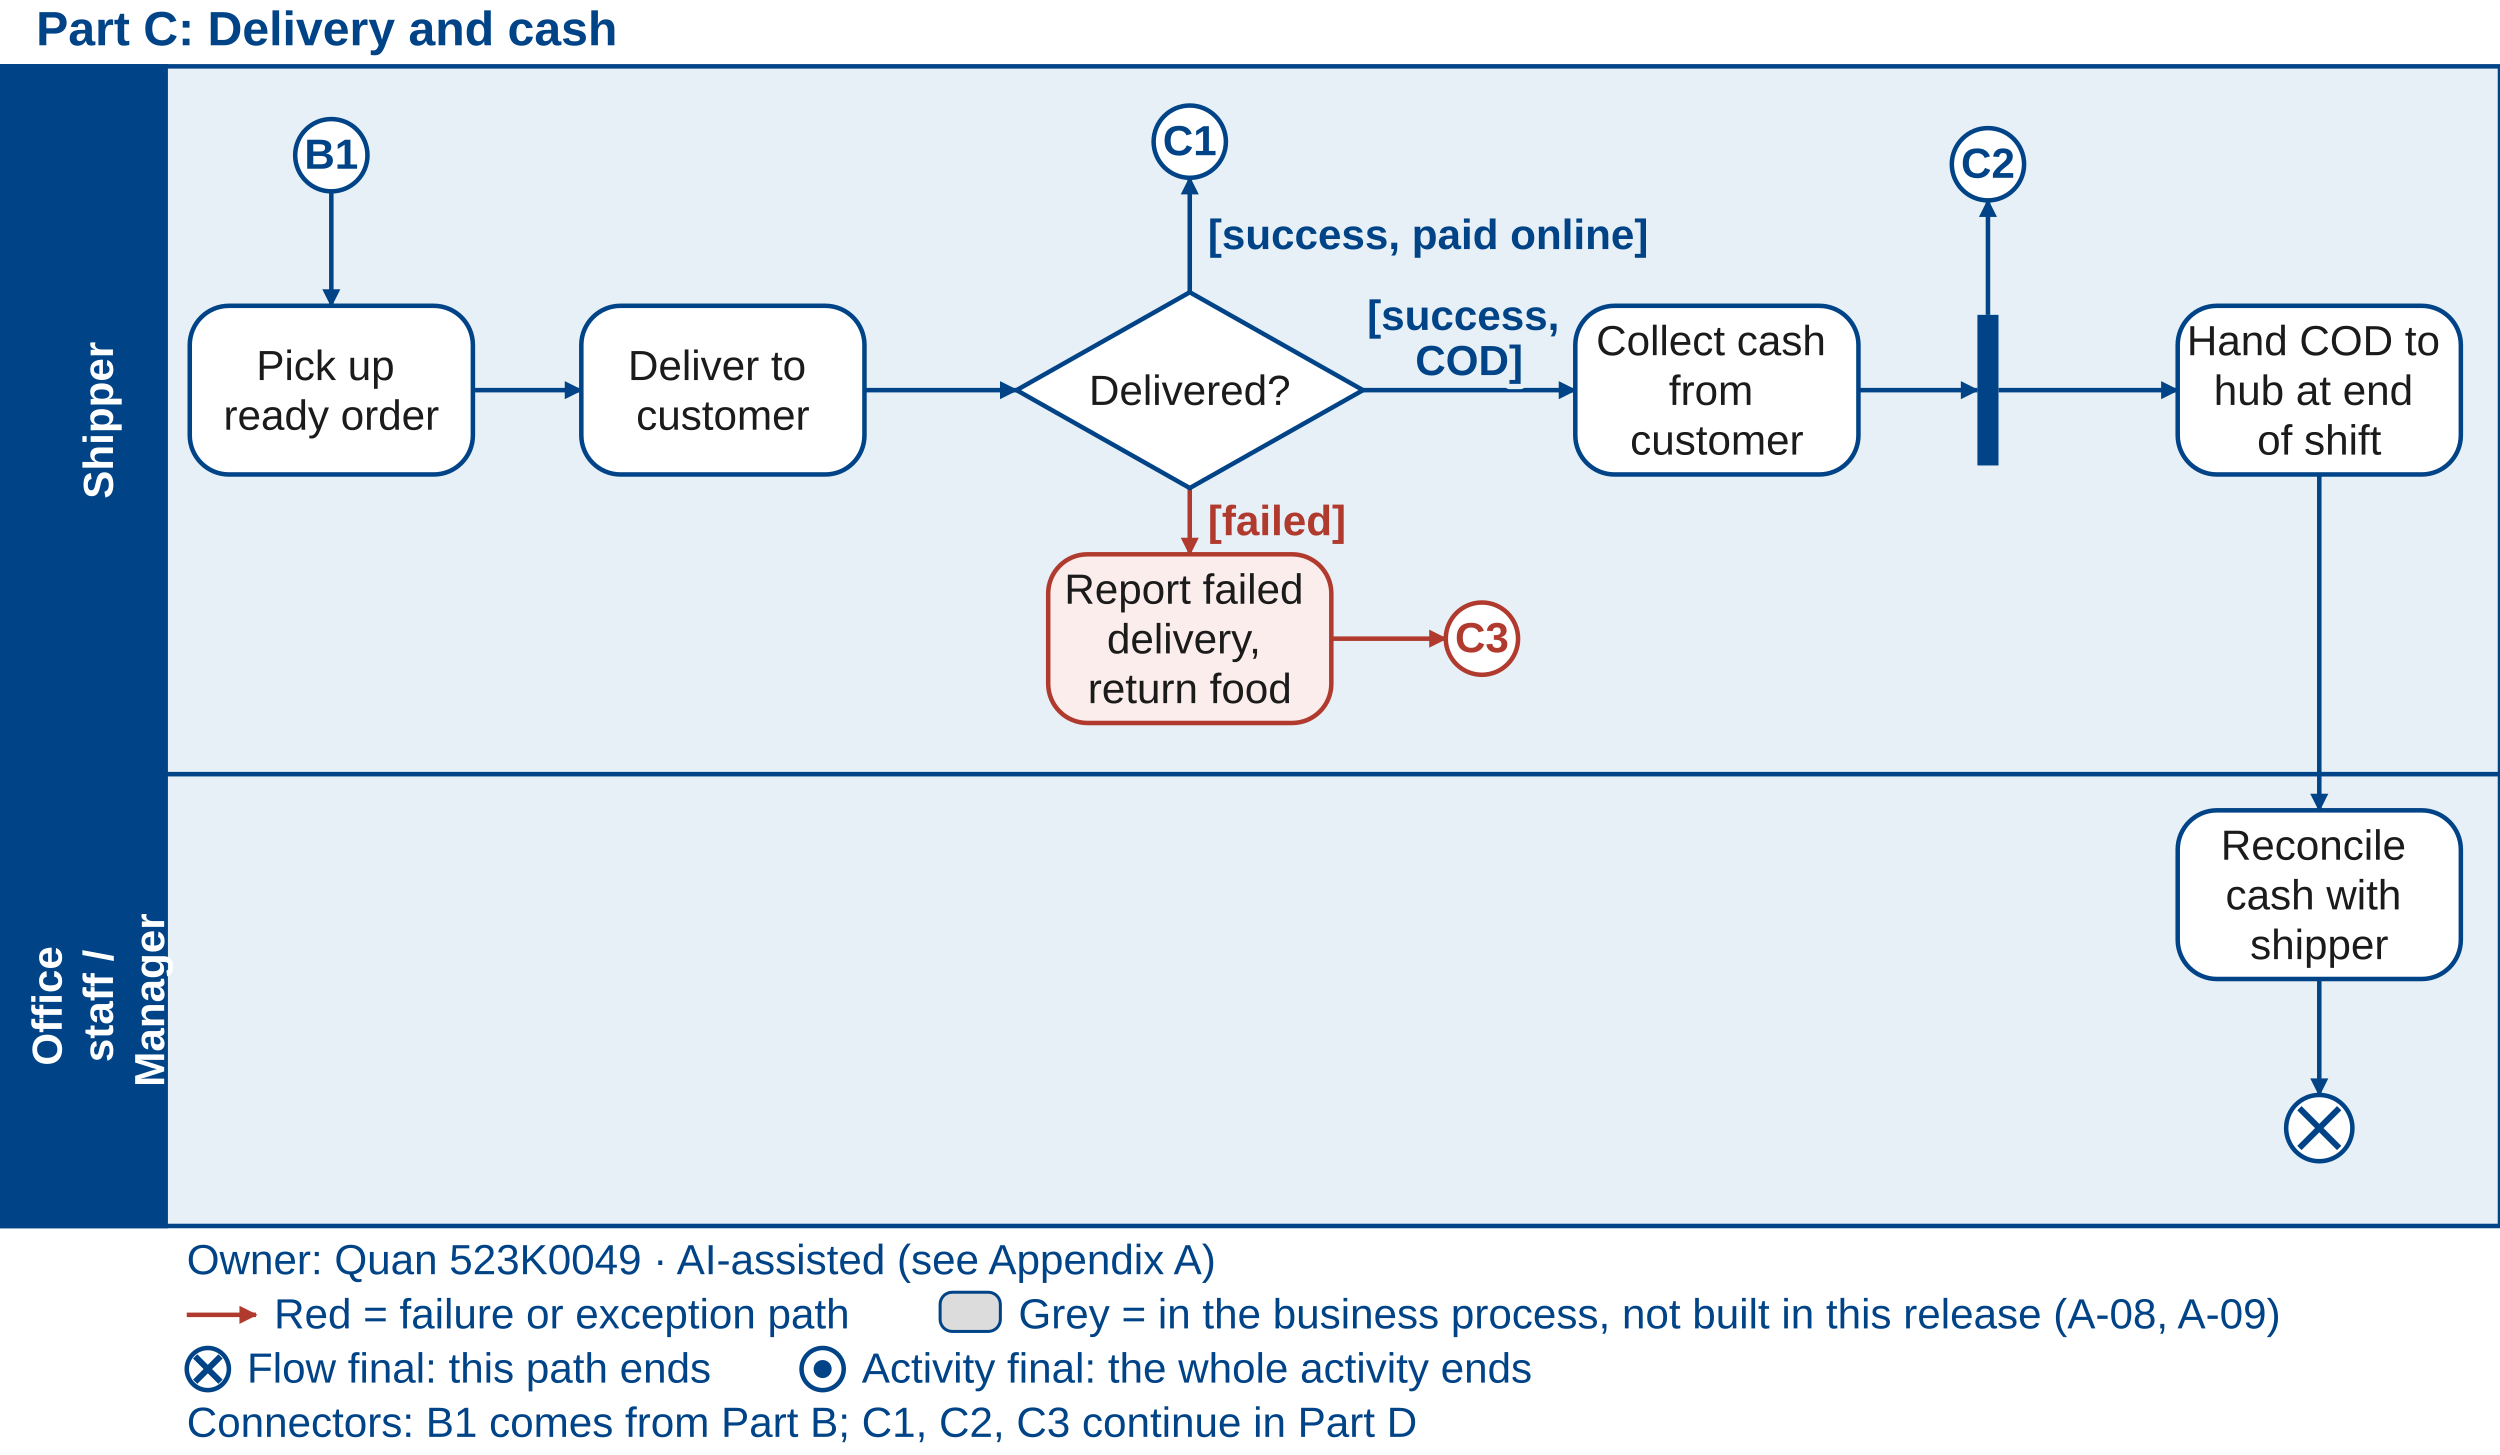
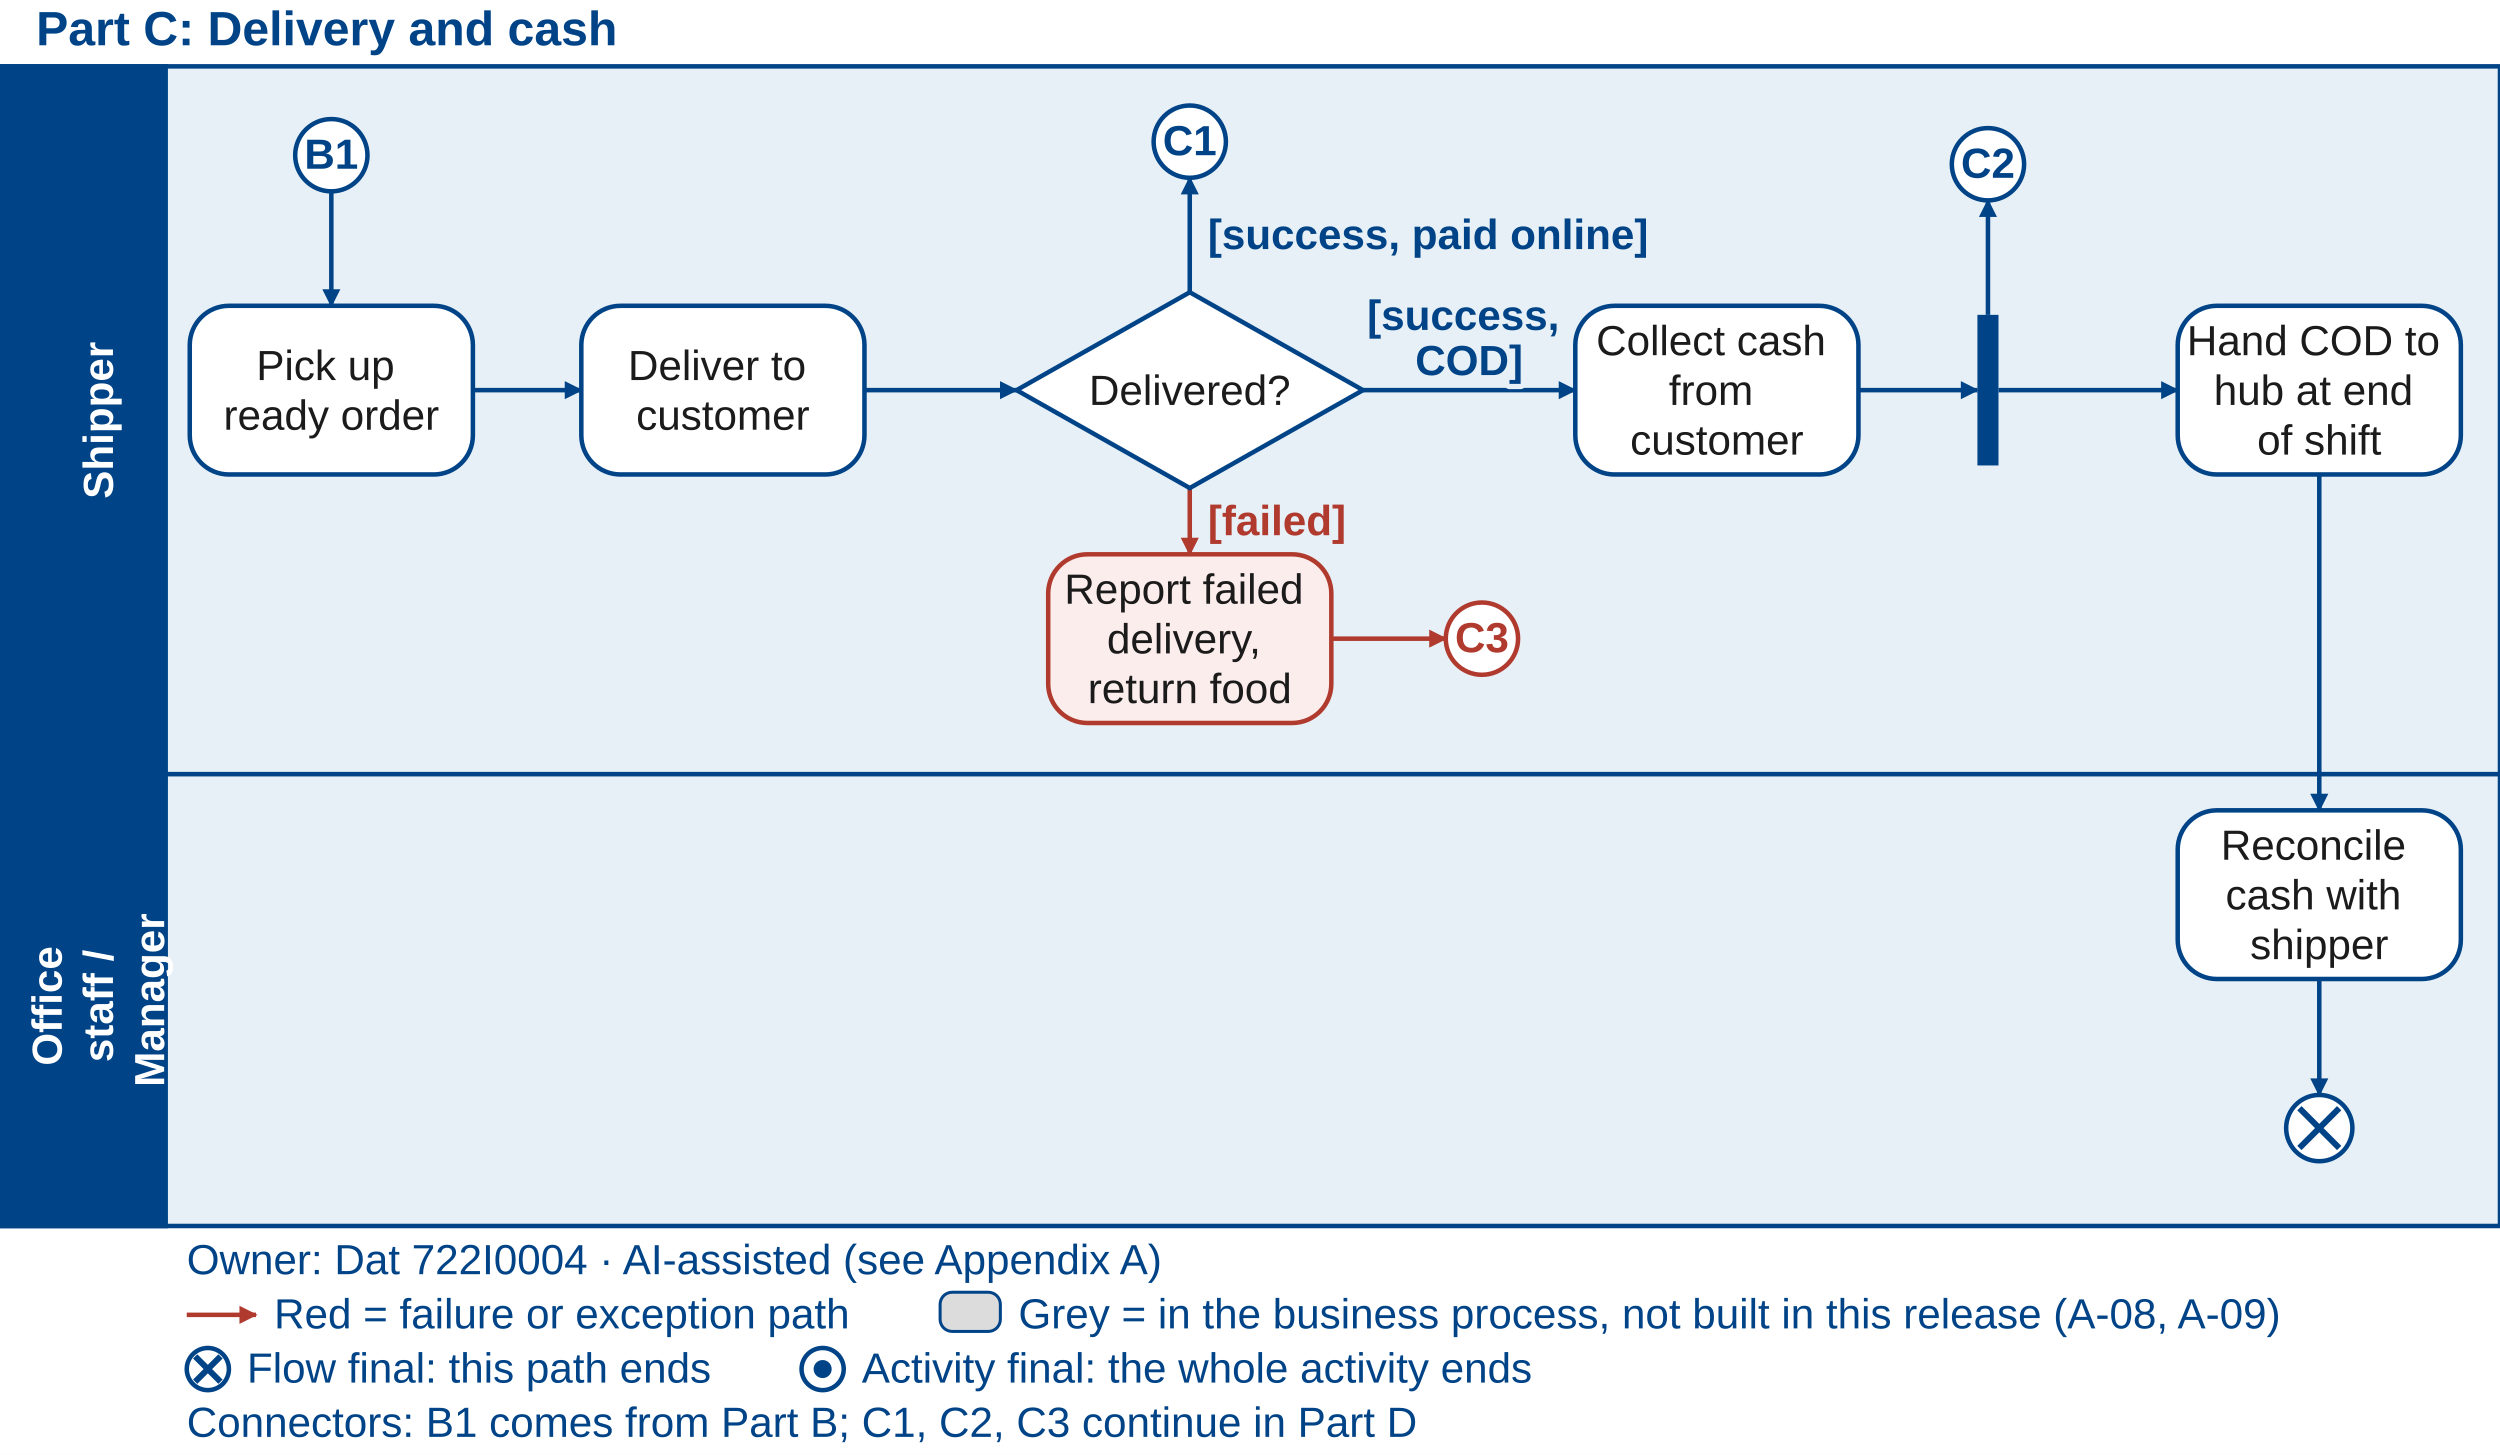
<svg xmlns="http://www.w3.org/2000/svg" width="2500" height="1455" viewBox="3110 0 1660 966">
  <defs>
    <marker id="ab" viewBox="0 0 12 12" refX="11" refY="6" markerWidth="12" markerHeight="12" markerUnits="userSpaceOnUse" orient="auto">
      <path d="M0,0 L12,6 L0,12 z" fill="#004387" />
    </marker>
    <marker id="ar" viewBox="0 0 12 12" refX="11" refY="6" markerWidth="12" markerHeight="12" markerUnits="userSpaceOnUse" orient="auto">
      <path d="M0,0 L12,6 L0,12 z" fill="#B03A2E" />
    </marker>
  </defs>
  <rect x="3110" y="0" width="1660" height="966" fill="#FFFFFF" />
  <text x="3134" y="30" font-family="Arial, Helvetica, sans-serif" font-size="32" font-weight="bold" fill="#004387">Part C: Delivery and cash</text>
  <rect x="3110" y="44" width="1660" height="470" fill="#E7F0F6" stroke="#004387" stroke-width="3" />
  <rect x="3110" y="44" width="110" height="470" fill="#004387" stroke="#004387" stroke-width="3" />
  <text transform="translate(3175.0,279.0) rotate(-90)" font-family="Arial, Helvetica, sans-serif" font-size="28" font-weight="bold" fill="#FFFFFF" text-anchor="middle">
    <tspan x="0" dy="10.0">Shipper</tspan>
  </text>
  <rect x="3110" y="514" width="1660" height="300" fill="#E7F0F6" stroke="#004387" stroke-width="3" />
  <rect x="3110" y="514" width="110" height="300" fill="#004387" stroke="#004387" stroke-width="3" />
  <text transform="translate(3175.0,664.0) rotate(-90)" font-family="Arial, Helvetica, sans-serif" font-size="28" font-weight="bold" fill="#FFFFFF" text-anchor="middle">
    <tspan x="0" dy="-24.0">Office</tspan>
    <tspan x="0" dy="34">staff /</tspan>
    <tspan x="0" dy="34">Manager</tspan>
  </text>
  <path d="M3330.0,127.0 L3330.0,203.0" fill="none" stroke="#004387" stroke-width="3" marker-end="url(#ab)" stroke-linejoin="round" />
  <path d="M3424.0,259.0 L3496.0,259.0" fill="none" stroke="#004387" stroke-width="3" marker-end="url(#ab)" stroke-linejoin="round" />
  <path d="M3684.0,259.0 L3785.0,259.0" fill="none" stroke="#004387" stroke-width="3" marker-end="url(#ab)" stroke-linejoin="round" />
  <path d="M4015.0,259.0 L4156.0,259.0" fill="none" stroke="#004387" stroke-width="3" marker-end="url(#ab)" stroke-linejoin="round" />
  <path d="M3900.0,194.0 L3900.0,118.0" fill="none" stroke="#004387" stroke-width="3" marker-end="url(#ab)" stroke-linejoin="round" />
  <path d="M3900.0,324.0 L3900.0,368.0" fill="none" stroke="#B03A2E" stroke-width="3" marker-end="url(#ar)" stroke-linejoin="round" />
  <path d="M4344.0,259.0 L4423.0,259.0" fill="none" stroke="#004387" stroke-width="3" marker-end="url(#ab)" stroke-linejoin="round" />
  <path d="M4437.0,259.0 L4556.0,259.0" fill="none" stroke="#004387" stroke-width="3" marker-end="url(#ab)" stroke-linejoin="round" />
  <path d="M4430.0,209.0 L4430.0,133.0" fill="none" stroke="#004387" stroke-width="3" marker-end="url(#ab)" stroke-linejoin="round" />
  <path d="M4650.0,315.0 L4650.0,538.0" fill="none" stroke="#004387" stroke-width="3" marker-end="url(#ab)" stroke-linejoin="round" />
  <path d="M4650.0,650.0 L4650.0,727.0" fill="none" stroke="#004387" stroke-width="3" marker-end="url(#ab)" stroke-linejoin="round" />
  <path d="M3994.0,424.0 L4070.0,424.0" fill="none" stroke="#B03A2E" stroke-width="3" marker-end="url(#ar)" stroke-linejoin="round" />
  <rect x="3236.0" y="203.0" width="188" height="112" rx="26" fill="#FFFFFF" stroke="#004387" stroke-width="3" />
  <text x="3330" y="252.3" font-family="Arial, Helvetica, sans-serif" font-size="28" fill="#1B1B1B" text-anchor="middle" font-weight="normal">
    <tspan x="3330" dy="0">Pick up</tspan>
    <tspan x="3330" dy="33">ready order</tspan>
  </text>
  <rect x="3496.0" y="203.0" width="188" height="112" rx="26" fill="#FFFFFF" stroke="#004387" stroke-width="3" />
  <text x="3590" y="252.3" font-family="Arial, Helvetica, sans-serif" font-size="28" fill="#1B1B1B" text-anchor="middle" font-weight="normal">
    <tspan x="3590" dy="0">Deliver to</tspan>
    <tspan x="3590" dy="33">customer</tspan>
  </text>
  <polygon points="3900,194.0 4015.0,259 3900,324.0 3785.0,259" fill="#FFFFFF" stroke="#004387" stroke-width="3" />
  <text x="3900" y="268.8" font-family="Arial, Helvetica, sans-serif" font-size="28" fill="#1B1B1B" text-anchor="middle" font-weight="normal">
    <tspan x="3900" dy="0">Delivered?</tspan>
  </text>
  <rect x="4156.0" y="203.0" width="188" height="112" rx="26" fill="#FFFFFF" stroke="#004387" stroke-width="3" />
  <text x="4250" y="235.8" font-family="Arial, Helvetica, sans-serif" font-size="28" fill="#1B1B1B" text-anchor="middle" font-weight="normal">
    <tspan x="4250" dy="0">Collect cash</tspan>
    <tspan x="4250" dy="33">from</tspan>
    <tspan x="4250" dy="33">customer</tspan>
  </text>
  <rect x="4423.0" y="209.0" width="14" height="100" fill="#004387" />
  <rect x="4556.0" y="203.0" width="188" height="112" rx="26" fill="#FFFFFF" stroke="#004387" stroke-width="3" />
  <text x="4650" y="235.8" font-family="Arial, Helvetica, sans-serif" font-size="28" fill="#1B1B1B" text-anchor="middle" font-weight="normal">
    <tspan x="4650" dy="0">Hand COD to</tspan>
    <tspan x="4650" dy="33">hub at end</tspan>
    <tspan x="4650" dy="33">of shift</tspan>
  </text>
  <rect x="3806.0" y="368.0" width="188" height="112" rx="26" fill="#FBEDEB" stroke="#B03A2E" stroke-width="3" />
  <text x="3900" y="400.8" font-family="Arial, Helvetica, sans-serif" font-size="28" fill="#1B1B1B" text-anchor="middle" font-weight="normal">
    <tspan x="3900" dy="0">Report failed</tspan>
    <tspan x="3900" dy="33">delivery,</tspan>
    <tspan x="3900" dy="33">return food</tspan>
  </text>
  <rect x="4556.0" y="538.0" width="188" height="112" rx="26" fill="#FFFFFF" stroke="#004387" stroke-width="3" />
  <text x="4650" y="570.8" font-family="Arial, Helvetica, sans-serif" font-size="28" fill="#1B1B1B" text-anchor="middle" font-weight="normal">
    <tspan x="4650" dy="0">Reconcile</tspan>
    <tspan x="4650" dy="33">cash with</tspan>
    <tspan x="4650" dy="33">shipper</tspan>
  </text>
  <circle cx="4650" cy="749" r="22.0" fill="#FFFFFF" stroke="#004387" stroke-width="3" />
  <path d="M4636.8,735.8 L4663.2,762.2 M4636.8,762.2 L4663.2,735.8" stroke="#004387" stroke-width="4" />
  <circle cx="3330.0" cy="103.0" r="24" fill="#FFFFFF" stroke="#004387" stroke-width="3" />
  <text x="3330.0" y="112.0" font-family="Arial, Helvetica, sans-serif" font-size="28" font-weight="bold" fill="#004387" text-anchor="middle">B1</text>
  <circle cx="3900.0" cy="94.0" r="24" fill="#FFFFFF" stroke="#004387" stroke-width="3" />
  <text x="3900.0" y="103.0" font-family="Arial, Helvetica, sans-serif" font-size="28" font-weight="bold" fill="#004387" text-anchor="middle">C1</text>
  <circle cx="4430.0" cy="109.0" r="24" fill="#FFFFFF" stroke="#004387" stroke-width="3" />
  <text x="4430.0" y="118.0" font-family="Arial, Helvetica, sans-serif" font-size="28" font-weight="bold" fill="#004387" text-anchor="middle">C2</text>
  <circle cx="4094.0" cy="424.0" r="24" fill="#FFFFFF" stroke="#B03A2E" stroke-width="3" />
  <text x="4094.0" y="433.0" font-family="Arial, Helvetica, sans-serif" font-size="28" font-weight="bold" fill="#B03A2E" text-anchor="middle">C3</text>
  <text x="4085.5" y="219.0" font-family="Arial, Helvetica, sans-serif" font-size="28" font-weight="bold" fill="#004387" text-anchor="middle" stroke="#E7F0F6" stroke-width="7" stroke-linejoin="round" paint-order="stroke">
    <tspan x="4085.5" dy="0">[success,</tspan>
    <tspan x="4085.5" dy="30">COD]</tspan>
  </text>
  <text x="3912.0" y="165.3" font-family="Arial, Helvetica, sans-serif" font-size="28" font-weight="bold" fill="#004387" text-anchor="start" stroke="#E7F0F6" stroke-width="7" stroke-linejoin="round" paint-order="stroke">
    <tspan x="3912.0" dy="0">[success, paid online]</tspan>
  </text>
  <text x="3912.0" y="355.3" font-family="Arial, Helvetica, sans-serif" font-size="28" font-weight="bold" fill="#B03A2E" text-anchor="start" stroke="#E7F0F6" stroke-width="7" stroke-linejoin="round" paint-order="stroke">
    <tspan x="3912.0" dy="0">[failed]</tspan>
  </text>
-   <text x="3234" y="846" font-family="Arial, Helvetica, sans-serif" font-size="28" fill="#004387">Owner: Quan 523K0049 · AI-assisted (see Appendix A)</text>
+   <text x="3234" y="846" font-family="Arial, Helvetica, sans-serif" font-size="28" fill="#004387">Owner: Dat 722I0004 · AI-assisted (see Appendix A)</text>
  <text x="3234" y="954" font-family="Arial, Helvetica, sans-serif" font-size="28" fill="#004387" text-anchor="start">Connectors: B1 comes from Part B; C1, C2, C3 continue in Part D</text>
  <path d="M3234,873 L3280,873" stroke="#B03A2E" stroke-width="3" marker-end="url(#ar)" />
  <text x="3292" y="882" font-family="Arial, Helvetica, sans-serif" font-size="28" fill="#004387">Red = failure or exception path</text>
  <rect x="3734.234" y="858" width="40" height="26" rx="8" fill="#DCDCDC" stroke="#004387" stroke-width="2" />
  <text x="3786.234" y="882" font-family="Arial, Helvetica, sans-serif" font-size="28" fill="#004387">Grey = in the business process, not built in this release (A-08, A-09)</text>
  <circle cx="3248" cy="909" r="14" fill="#FFFFFF" stroke="#004387" stroke-width="3" />
  <path d="M3239.6,900.6 L3256.4,917.4 M3239.6,917.4 L3256.4,900.6" stroke="#004387" stroke-width="4" />
  <text x="3274" y="918" font-family="Arial, Helvetica, sans-serif" font-size="28" fill="#004387">Flow final: this path ends</text>
  <circle cx="3656.234" cy="909" r="14" fill="#FFFFFF" stroke="#004387" stroke-width="3" />
  <circle cx="3656.234" cy="909" r="6" fill="#004387" />
  <text x="3682.234" y="918" font-family="Arial, Helvetica, sans-serif" font-size="28" fill="#004387">Activity final: the whole activity ends</text>
</svg>
